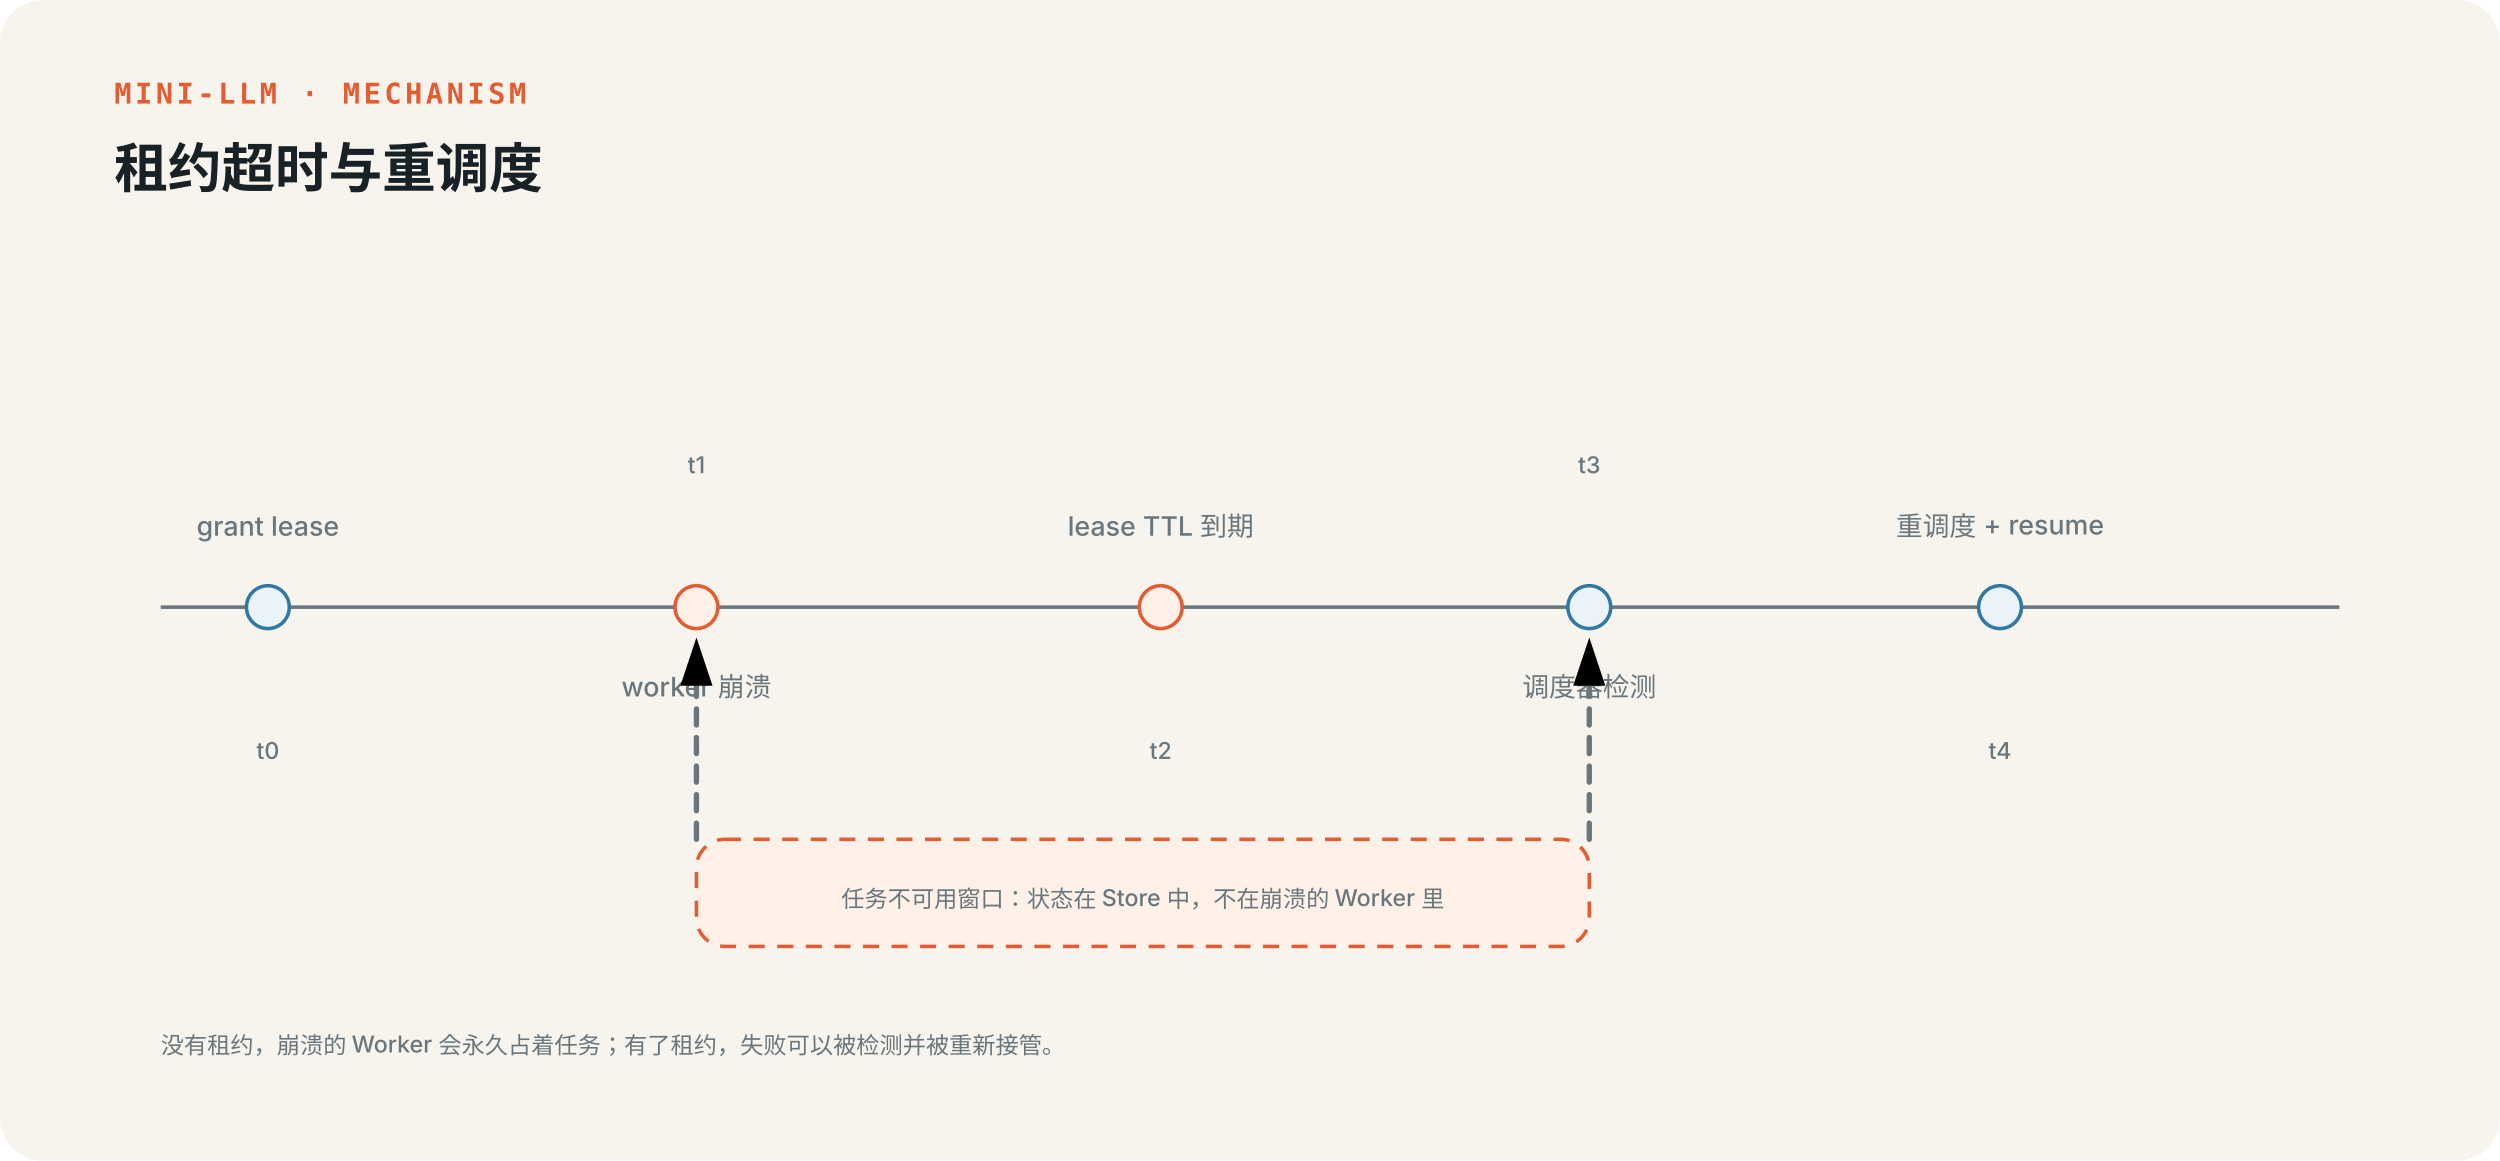
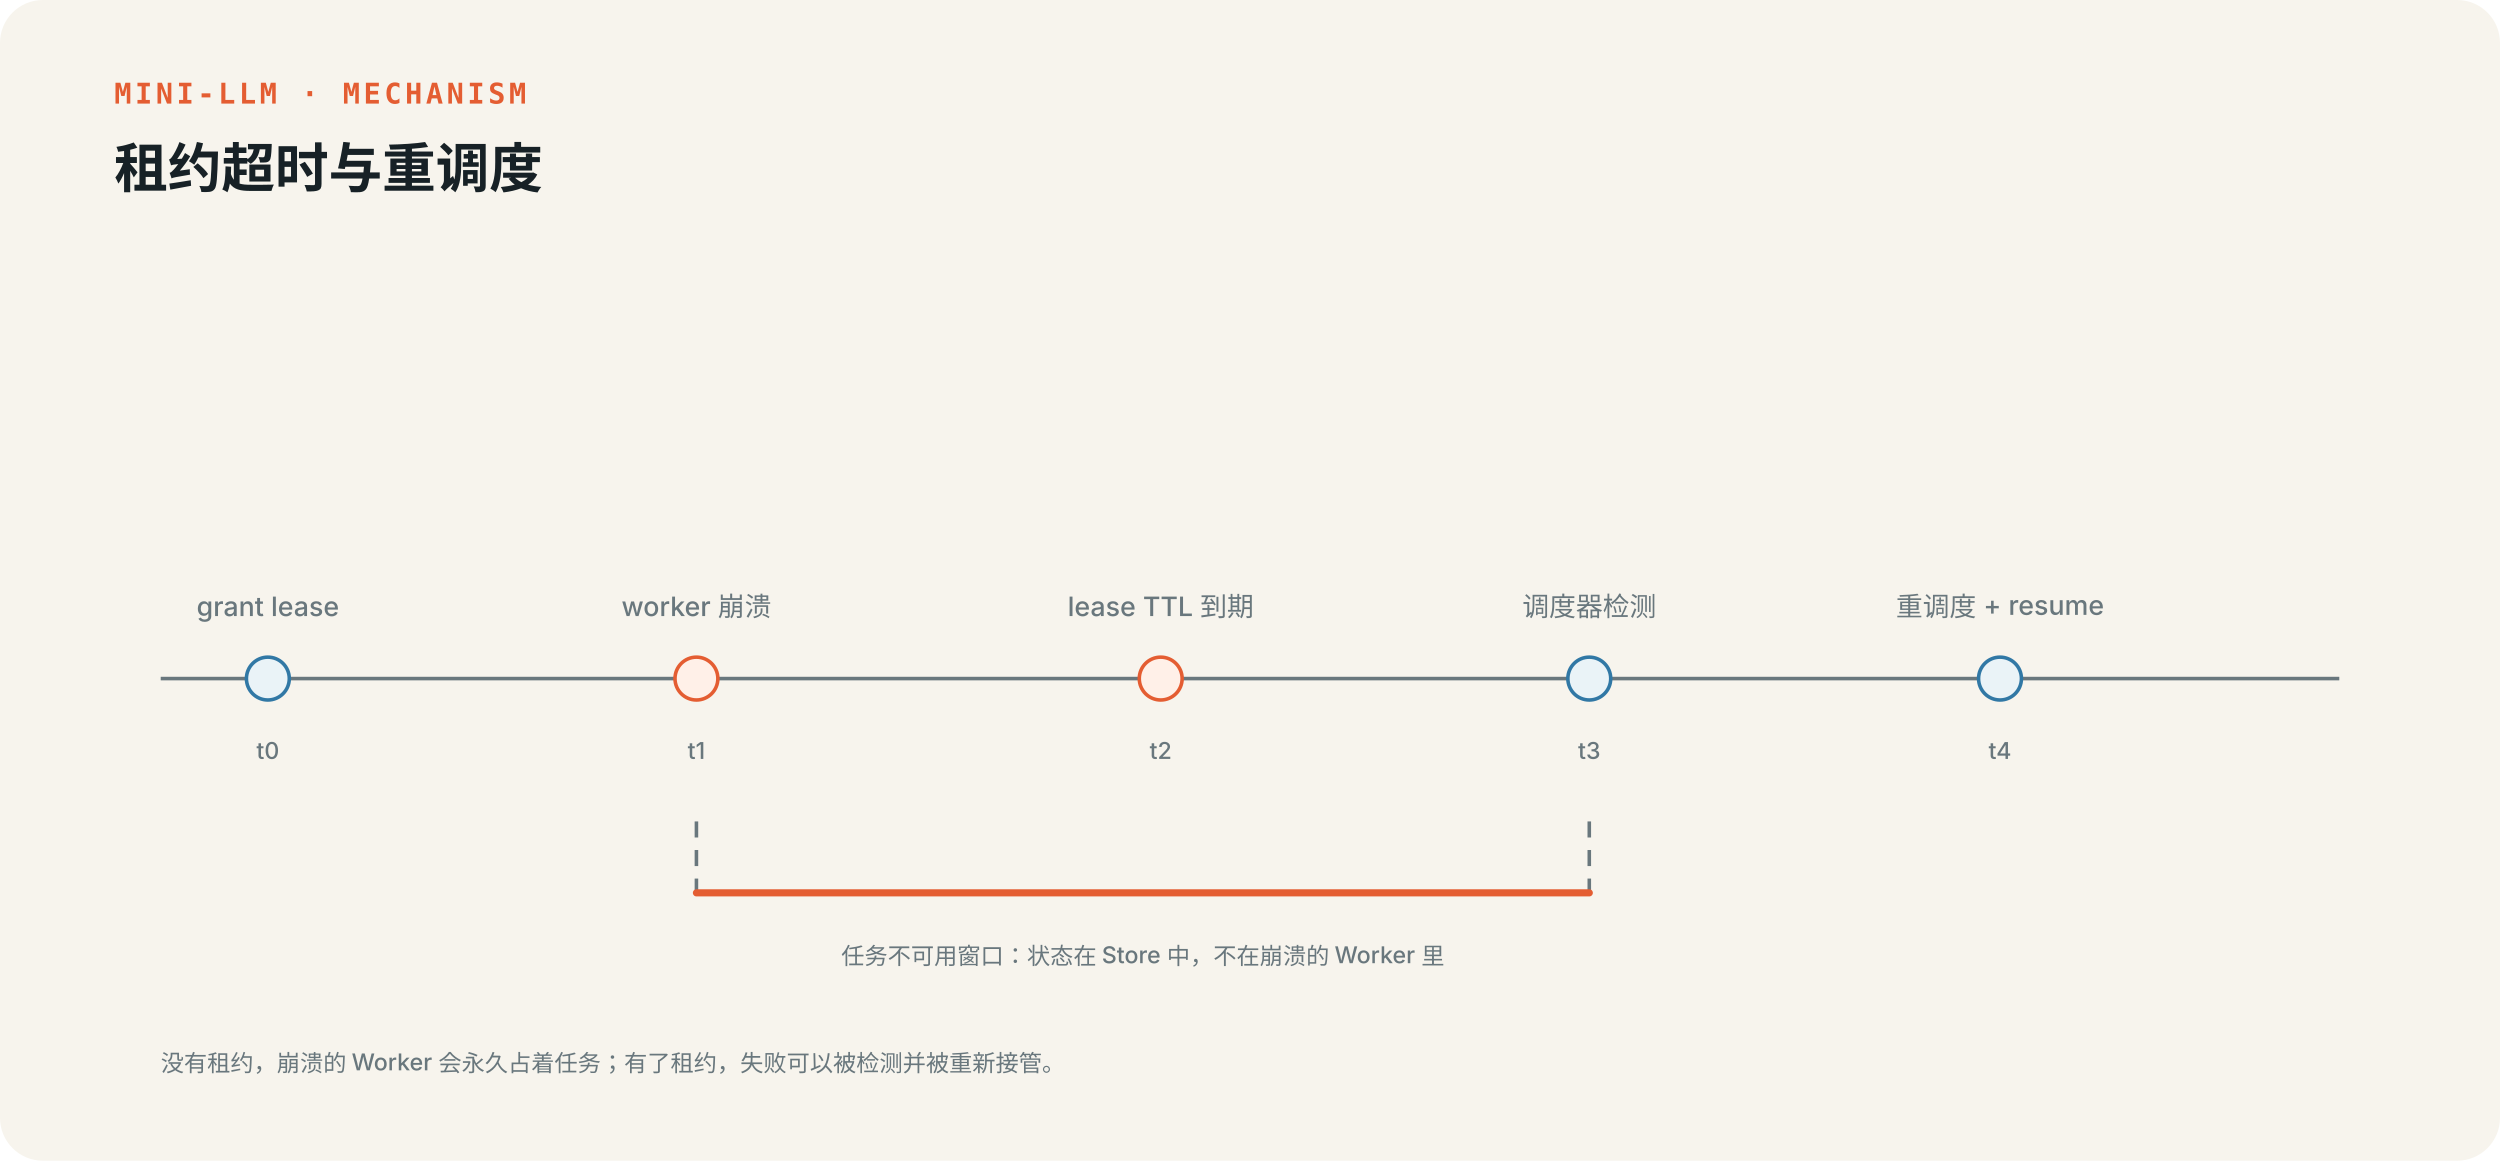
<svg xmlns="http://www.w3.org/2000/svg" width="1400" height="650" viewBox="0 0 1400 650" role="img" aria-labelledby="title desc">
  <defs>
    <marker id="arrow" markerWidth="10" markerHeight="10" refX="8" refY="3" orient="auto">
      <path d="M0,0 L0,6 L9,3 z" fill="currentColor" />
    </marker>
  </defs>
  <style>:root{color-scheme:light dark}.bg{fill:#f7f4ed}.title{fill:#172126;font:700 30px Inter,"Noto Sans SC","Microsoft YaHei",sans-serif}.kicker{fill:#e45d32;font:700 16px ui-monospace,Consolas,monospace;letter-spacing:2px}.box{fill:#fffdf8;stroke:#c4bdb1;stroke-width:2}.box.hot{fill:#fff0e8;stroke:#e45d32}.box.cool{fill:#eaf3f7;stroke:#3178a5}.box.good{fill:#eaf4ec;stroke:#4f8b62}.label{fill:#172126;font:650 18px Inter,"Noto Sans SC","Microsoft YaHei",sans-serif}.small{fill:#69777d;font:500 15px Inter,"Noto Sans SC","Microsoft YaHei",sans-serif}.tiny{fill:#69777d;font:500 13px Inter,"Noto Sans SC","Microsoft YaHei",sans-serif}.edge{color:#69777d;fill:none;stroke:currentColor;stroke-width:3;stroke-linecap:round;stroke-linejoin:round}.accent-edge{color:#e45d32;fill:none;stroke:currentColor;stroke-width:4;stroke-linecap:round;stroke-linejoin:round}.axis{fill:none;stroke:#69777d;stroke-width:2}.grid{stroke:#c4bdb1;stroke-width:1;opacity:.45}.dot{stroke:#fffdf8;stroke-width:3}.area{opacity:.14}@media(prefers-color-scheme:dark){.bg{fill:#101416}.title,.label{fill:#edf2f3}.kicker{fill:#ef855d}.box{fill:#182024;stroke:#526168}.box.hot{fill:#32211c;stroke:#e17750}.box.cool{fill:#172934;stroke:#4d91bc}.box.good{fill:#192b20;stroke:#65a779}.small{fill:#a8b4b9}.tiny{fill:#a8b4b9}.grid{stroke:#3c484e}.dot{stroke:#101416}}</style>
  <rect class="bg" width="1400" height="650" rx="24" />
  <text class="kicker" x="64" y="58">MINI-LLM · MECHANISM</text>
  <text class="title" x="64" y="105">租约超时与重调度</text>
-   <line class="axis" x1="90" y1="340" x2="1310" y2="340" />
-   <circle cx="150" cy="340" r="12" class="box cool" />
-   <text class="small" x="150" y="300" text-anchor="middle">grant lease</text>
+   <line class="axis" x1="90" y1="380" x2="1310" y2="380" />
+   <circle cx="150" cy="380" r="12" class="box cool" />
+   <text class="small" x="150" y="345" text-anchor="middle">grant lease</text>
  <text class="tiny" x="150" y="425" text-anchor="middle">t0</text>
-   <circle cx="390" cy="340" r="12" class="box hot" />
-   <text class="small" x="390" y="390" text-anchor="middle">worker 崩溃</text>
-   <text class="tiny" x="390" y="265" text-anchor="middle">t1</text>
-   <circle cx="650" cy="340" r="12" class="box hot" />
-   <text class="small" x="650" y="300" text-anchor="middle">lease TTL 到期</text>
+   <circle cx="390" cy="380" r="12" class="box hot" />
+   <text class="small" x="390" y="345" text-anchor="middle">worker 崩溃</text>
+   <text class="tiny" x="390" y="425" text-anchor="middle">t1</text>
+   <circle cx="650" cy="380" r="12" class="box hot" />
+   <text class="small" x="650" y="345" text-anchor="middle">lease TTL 到期</text>
  <text class="tiny" x="650" y="425" text-anchor="middle">t2</text>
-   <circle cx="890" cy="340" r="12" class="box cool" />
-   <text class="small" x="890" y="390" text-anchor="middle">调度器检测</text>
-   <text class="tiny" x="890" y="265" text-anchor="middle">t3</text>
-   <circle cx="1120" cy="340" r="12" class="box cool" />
-   <text class="small" x="1120" y="300" text-anchor="middle">重调度 + resume</text>
+   <circle cx="890" cy="380" r="12" class="box cool" />
+   <text class="small" x="890" y="345" text-anchor="middle">调度器检测</text>
+   <text class="tiny" x="890" y="425" text-anchor="middle">t3</text>
+   <circle cx="1120" cy="380" r="12" class="box cool" />
+   <text class="small" x="1120" y="345" text-anchor="middle">重调度 + resume</text>
  <text class="tiny" x="1120" y="425" text-anchor="middle">t4</text>
-   <rect class="box hot" x="390" y="470" width="500" height="60" rx="16" stroke-dasharray="9 7" />
-   <text class="tiny" x="640" y="508" text-anchor="middle">任务不可用窗口：状态在 Store 中，不在崩溃的 Worker 里</text>
-   <path class="edge" d="M390 470 L390 360" stroke-dasharray="9 7" marker-end="url(#arrow)" />
-   <path class="edge" d="M890 470 L890 360" stroke-dasharray="9 7" marker-end="url(#arrow)" />
-   <text class="tiny" x="90" y="590" text-anchor="start">没有租约，崩溃的 Worker 会永久占着任务；有了租约，失败可以被检测并被重新接管。</text>
+   <line class="axis" x1="390" y1="460" x2="390" y2="500" stroke-dasharray="9 7" />
+   <line class="axis" x1="890" y1="460" x2="890" y2="500" stroke-dasharray="9 7" />
+   <line class="accent-edge" x1="390" y1="500" x2="890" y2="500" stroke-width="4" />
+   <text class="tiny" x="640" y="540" text-anchor="middle">任务不可用窗口：状态在 Store 中，不在崩溃的 Worker 里</text>
+   <text class="tiny" x="90" y="600" text-anchor="start">没有租约，崩溃的 Worker 会永久占着任务；有了租约，失败可以被检测并被重新接管。</text>
</svg>
